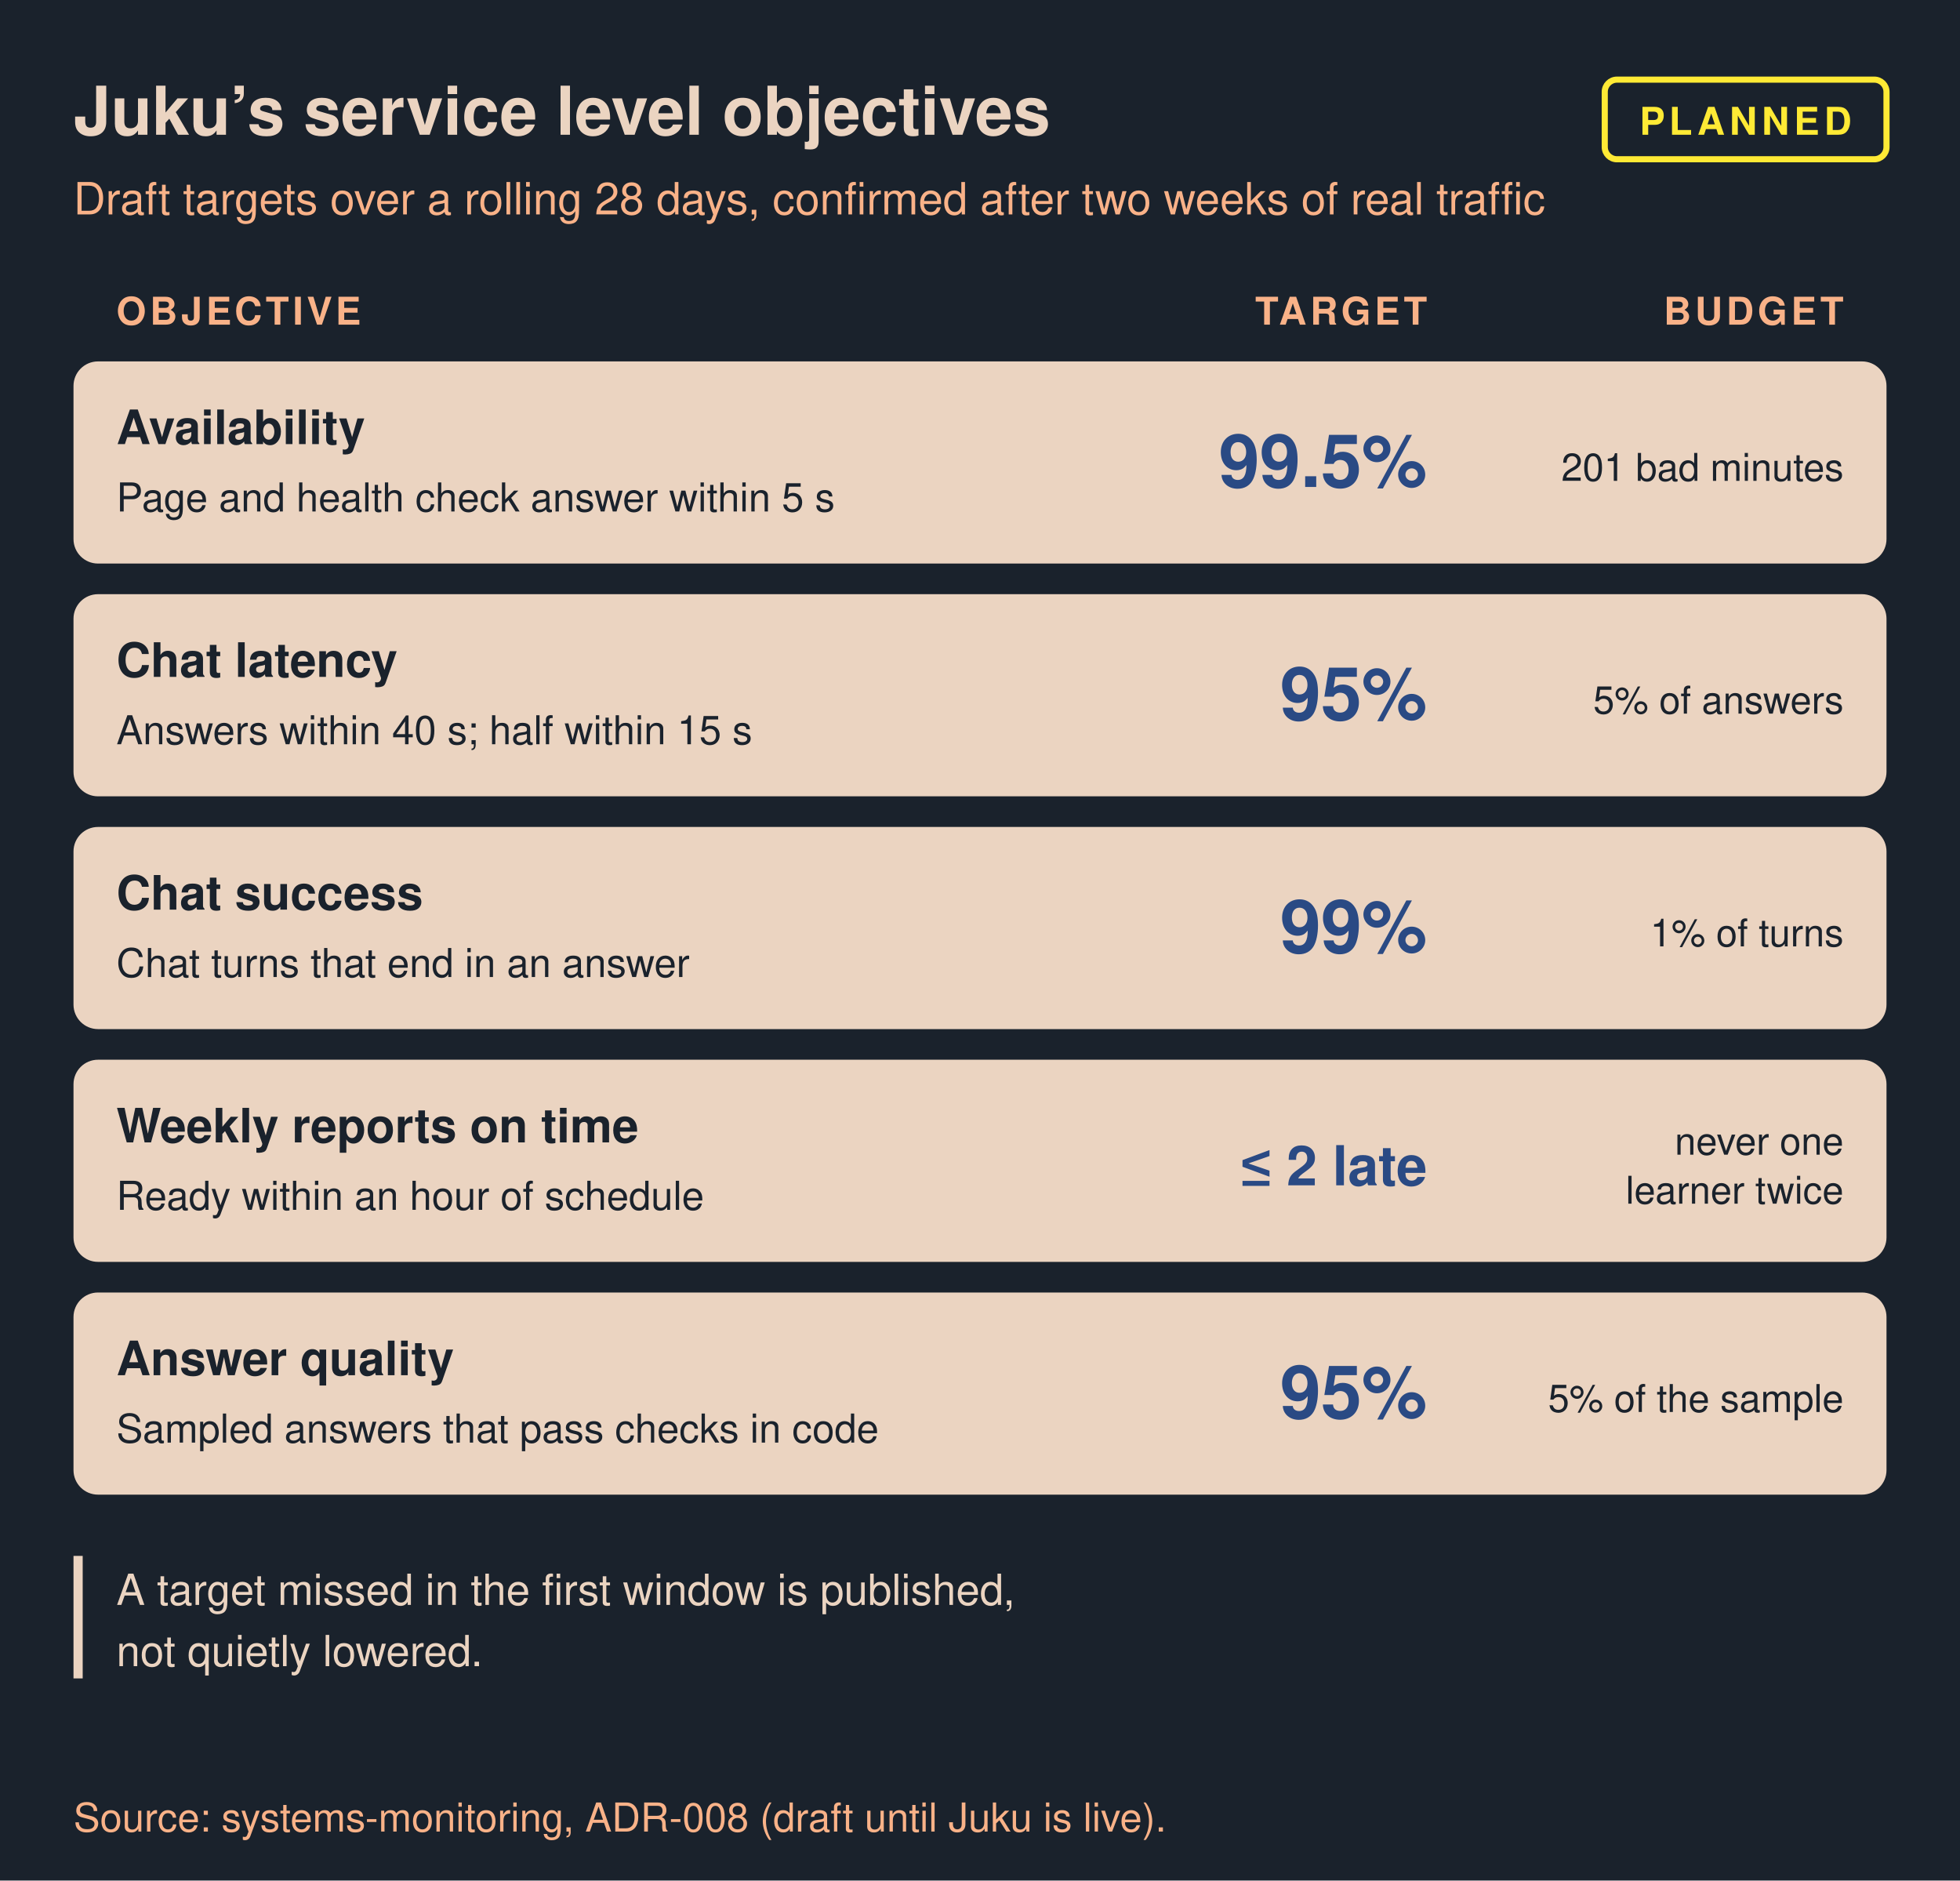
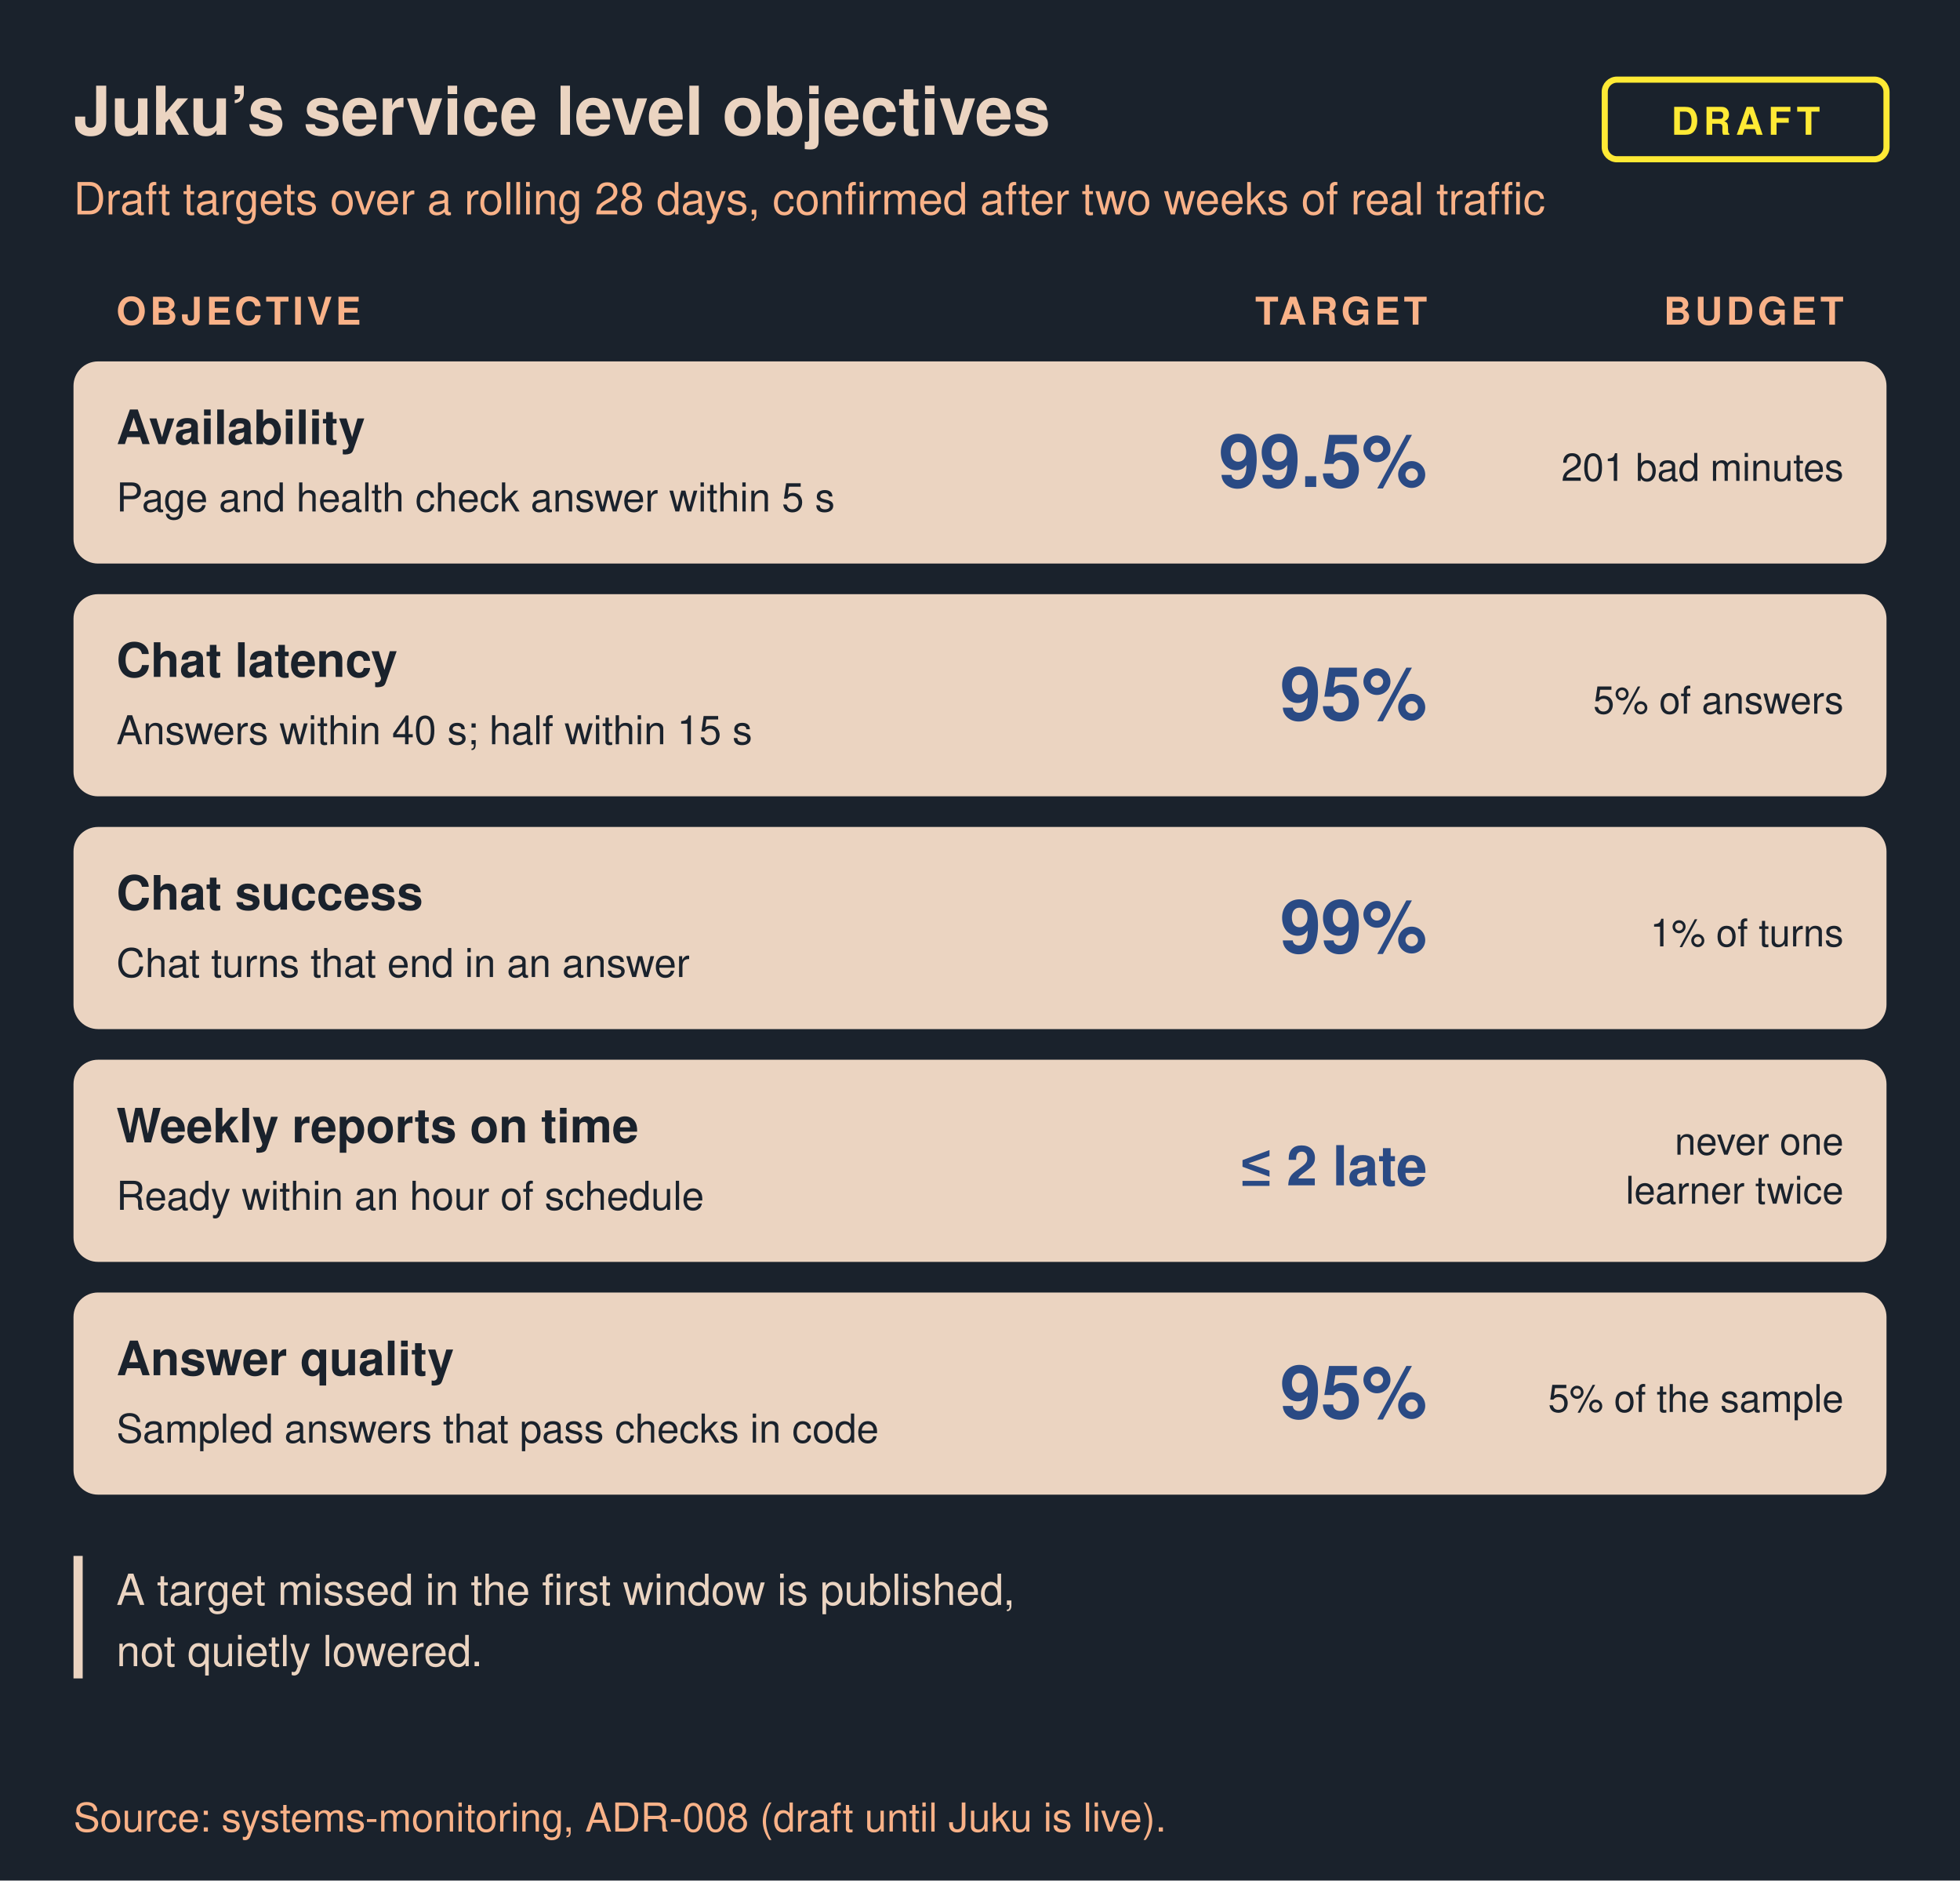
<svg xmlns="http://www.w3.org/2000/svg" viewBox="0 0 640 614" width="640" height="614">
  <rect width="640" height="614" fill="#1a222c" />
  <g font-family="'Helvetica Neue', Helvetica, Arial, 'Hiragino Kaku Gothic ProN', 'Hiragino Sans', 'Noto Sans JP', 'Yu Gothic', Meiryo, sans-serif">
    <text x="24" y="44" font-size="22" font-weight="700" fill="#ebd4c1">Juku’s service level objectives</text>
    <text x="24" y="70" font-size="14.5" fill="#f9b288">Draft targets over a rolling 28 days, confirmed after two weeks of real traffic</text>
    <rect x="524" y="26" width="92" height="26" rx="4" fill="none" stroke="#ffea35" stroke-width="2" />
-     <text x="570" y="44" font-size="12.5" font-weight="700" letter-spacing="1.5" text-anchor="middle" fill="#ffea35">PLANNED</text>
+     <text x="570" y="44" font-size="12.5" font-weight="700" letter-spacing="1.5" text-anchor="middle" fill="#ffea35">DRAFT</text>
    <text x="38" y="106" font-size="12.5" font-weight="700" letter-spacing="1.2" fill="#f9b288">OBJECTIVE</text>
    <text x="466" y="106" font-size="12.5" font-weight="700" letter-spacing="1.2" text-anchor="end" fill="#f9b288">TARGET</text>
    <text x="602" y="106" font-size="12.5" font-weight="700" letter-spacing="1.2" text-anchor="end" fill="#f9b288">BUDGET</text>
    <rect x="24" y="118" width="592" height="66" rx="8" fill="#ebd4c1" />
    <text x="38" y="145" font-size="15.5" font-weight="700" fill="#1a222c">Availability</text>
    <text x="38" y="167" font-size="13" fill="#1a222c">Page and health check answer within 5 s</text>
    <text x="466" y="159" font-size="24" font-weight="700" text-anchor="end" fill="#2a4a84">99.5%</text>
    <text x="602" y="157" font-size="12.5" text-anchor="end" fill="#1a222c">201 bad minutes</text>
    <rect x="24" y="194" width="592" height="66" rx="8" fill="#ebd4c1" />
    <text x="38" y="221" font-size="15.5" font-weight="700" fill="#1a222c">Chat latency</text>
    <text x="38" y="243" font-size="13" fill="#1a222c">Answers within 40 s; half within 15 s</text>
    <text x="466" y="235" font-size="24" font-weight="700" text-anchor="end" fill="#2a4a84">95%</text>
    <text x="602" y="233" font-size="12.5" text-anchor="end" fill="#1a222c">5% of answers</text>
    <rect x="24" y="270" width="592" height="66" rx="8" fill="#ebd4c1" />
    <text x="38" y="297" font-size="15.5" font-weight="700" fill="#1a222c">Chat success</text>
    <text x="38" y="319" font-size="13" fill="#1a222c">Chat turns that end in an answer</text>
    <text x="466" y="311" font-size="24" font-weight="700" text-anchor="end" fill="#2a4a84">99%</text>
    <text x="602" y="309" font-size="12.5" text-anchor="end" fill="#1a222c">1% of turns</text>
    <rect x="24" y="346" width="592" height="66" rx="8" fill="#ebd4c1" />
    <text x="38" y="373" font-size="15.5" font-weight="700" fill="#1a222c">Weekly reports on time</text>
    <text x="38" y="395" font-size="13" fill="#1a222c">Ready within an hour of schedule</text>
    <text x="466" y="387" font-size="18" font-weight="700" text-anchor="end" fill="#2a4a84">≤ 2 late</text>
    <text x="602" y="377" font-size="12.5" text-anchor="end" fill="#1a222c">never one</text>
    <text x="602" y="393" font-size="12.5" text-anchor="end" fill="#1a222c">learner twice</text>
    <rect x="24" y="422" width="592" height="66" rx="8" fill="#ebd4c1" />
    <text x="38" y="449" font-size="15.5" font-weight="700" fill="#1a222c">Answer quality</text>
    <text x="38" y="471" font-size="13" fill="#1a222c">Sampled answers that pass checks in code</text>
    <text x="466" y="463" font-size="24" font-weight="700" text-anchor="end" fill="#2a4a84">95%</text>
    <text x="602" y="461" font-size="12.5" text-anchor="end" fill="#1a222c">5% of the sample</text>
    <rect x="24" y="508" width="3" height="40" fill="#ebd4c1" />
    <text x="38" y="524" font-size="14" fill="#ebd4c1">A target missed in the first window is published,</text>
    <text x="38" y="544" font-size="14" fill="#ebd4c1">not quietly lowered.</text>
    <text x="24" y="598" font-size="13" fill="#f9b288">Source: systems-monitoring, ADR-008 (draft until Juku is live).</text>
  </g>
</svg>
